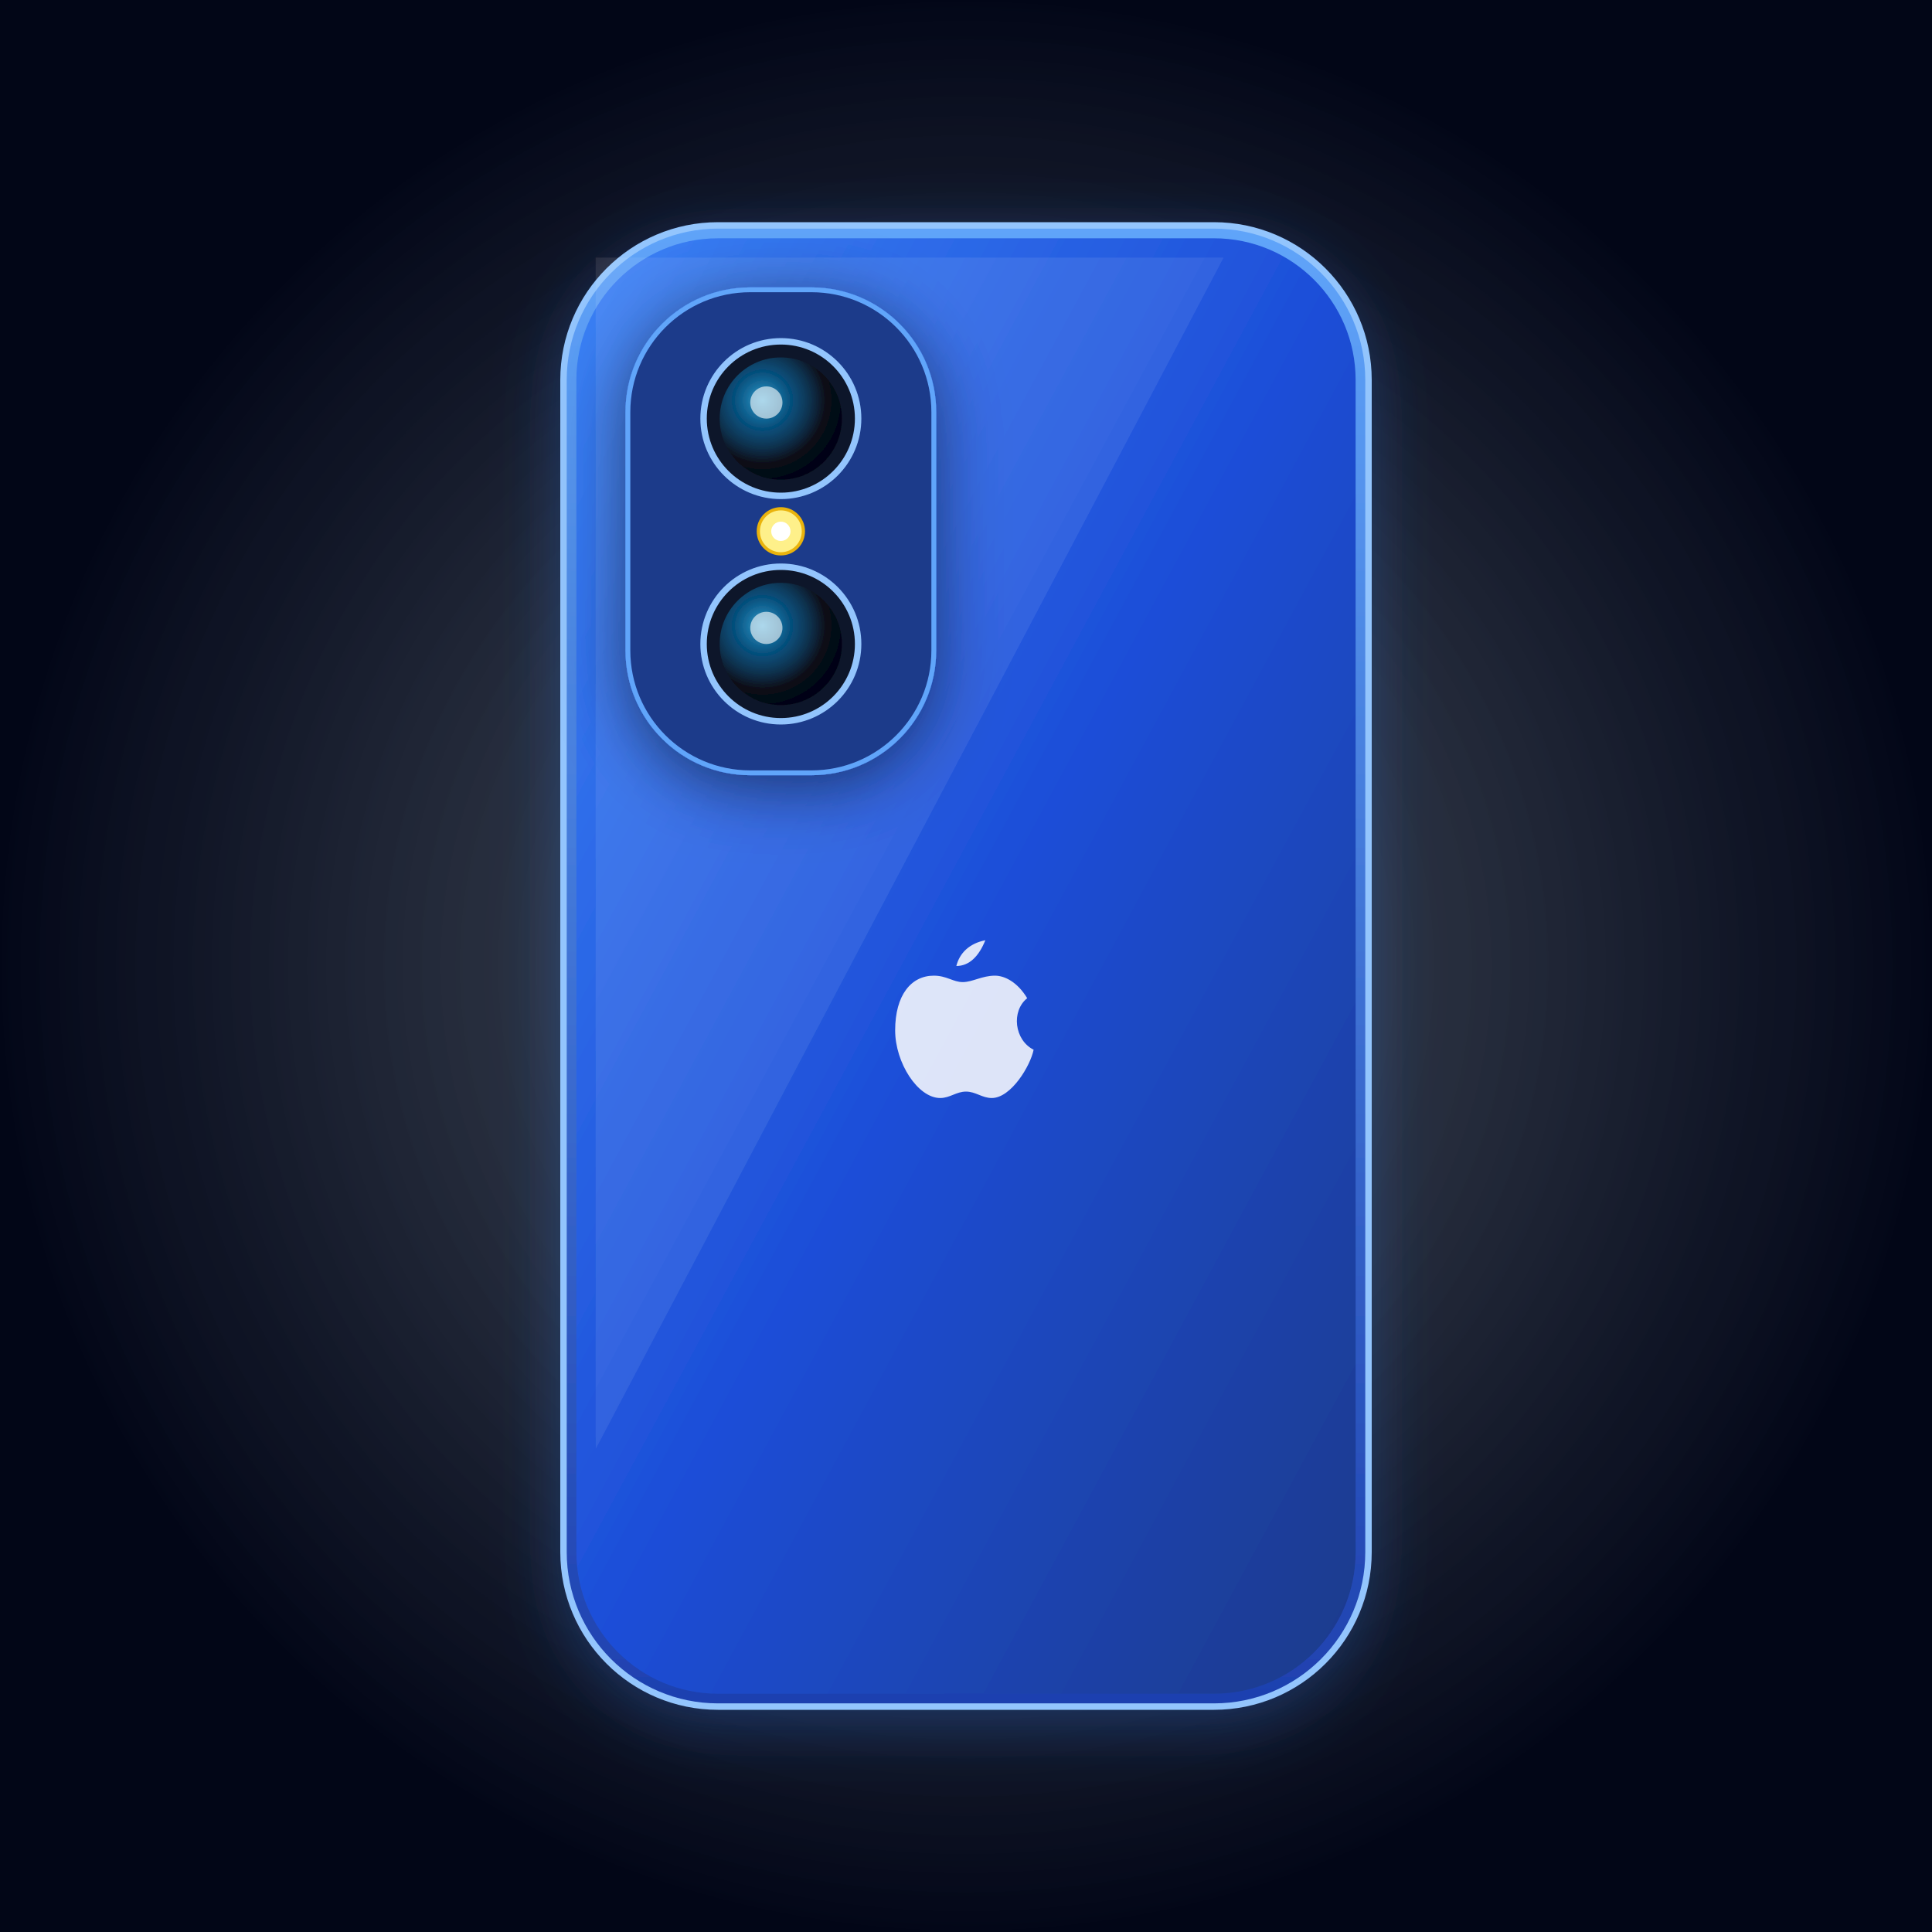
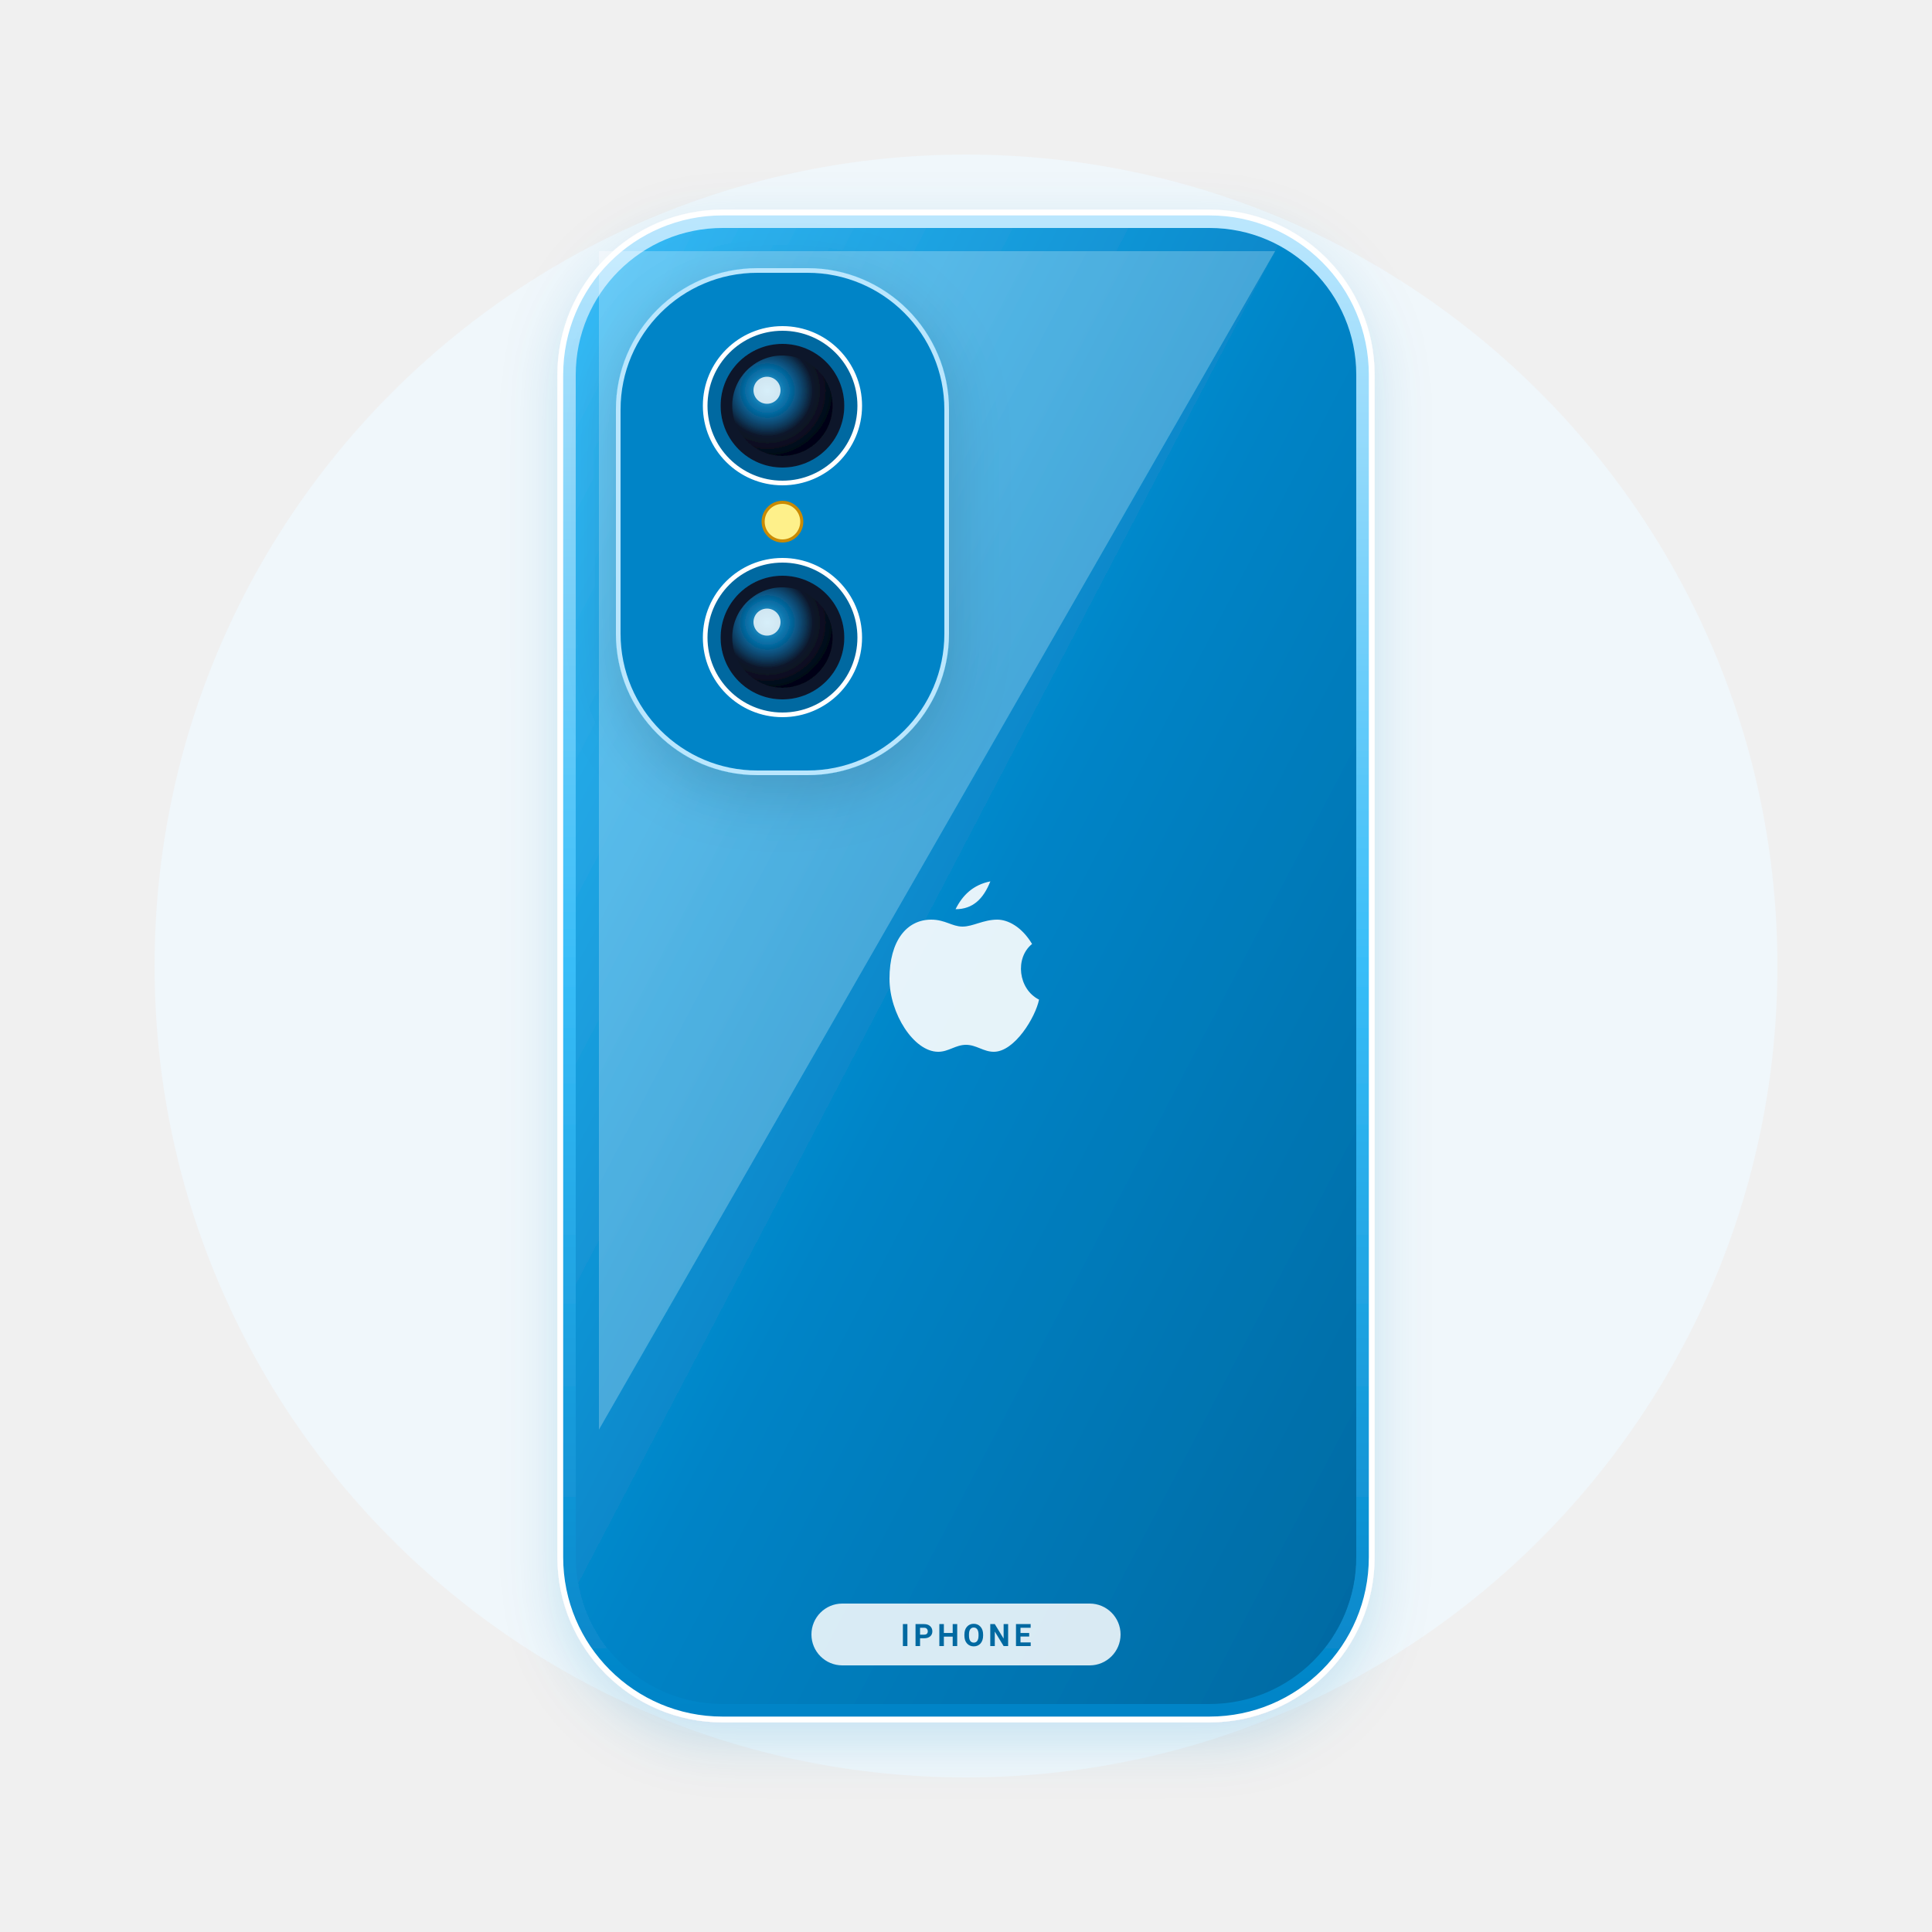
- <svg xmlns="http://www.w3.org/2000/svg" viewBox="0 0 600 600" width="100%" height="100%">
+ <svg xmlns="http://www.w3.org/2000/svg" viewBox="0 0 500 500" width="100%" height="100%">
  <defs>
-     <radialGradient id="baseBg" cx="50%" cy="50%" r="50%">
-       <stop offset="0%" stop-color="#1e293b" stop-opacity="0.8" />
-       <stop offset="100%" stop-color="#020617" stop-opacity="1" />
-     </radialGradient>
    <linearGradient id="baseBody" x1="0%" y1="0%" x2="100%" y2="100%">
-       <stop offset="0%" stop-color="#3b82f6" />
-       <stop offset="50%" stop-color="#1d4ed8" />
-       <stop offset="100%" stop-color="#1e3a8a" />
+       <stop offset="0%" stop-color="#38bdf8" />
+       <stop offset="50%" stop-color="#0284c7" />
+       <stop offset="100%" stop-color="#0369a1" />
    </linearGradient>
-     <linearGradient id="baseEdge" x1="0%" y1="0%" x2="0%" y2="100%">
-       <stop offset="0%" stop-color="#60a5fa" />
-       <stop offset="100%" stop-color="#1e40af" />
+     <linearGradient id="baseRim" x1="0%" y1="0%" x2="0%" y2="100%">
+       <stop offset="0%" stop-color="#bae6fd" />
+       <stop offset="50%" stop-color="#38bdf8" />
+       <stop offset="100%" stop-color="#0284c7" />
    </linearGradient>
    <radialGradient id="baseLens" cx="35%" cy="35%" r="65%">
-       <stop offset="0%" stop-color="#38bdf8" stop-opacity="0.8" />
-       <stop offset="35%" stop-color="#0369a1" stop-opacity="0.7" />
-       <stop offset="80%" stop-color="#090d16" stop-opacity="0.95" />
+       <stop offset="0%" stop-color="#38bdf8" stop-opacity="0.9" />
+       <stop offset="35%" stop-color="#0284c7" stop-opacity="0.75" />
+       <stop offset="70%" stop-color="#0f172a" stop-opacity="0.95" />
      <stop offset="100%" stop-color="#020617" />
    </radialGradient>
-     <filter id="baseShadow" x="-15%" y="-15%" width="130%" height="130%">
-       <feDropShadow dx="0" dy="25" stdDeviation="28" flood-color="#000000" flood-opacity="0.7" />
-       <feDropShadow dx="0" dy="5" stdDeviation="10" flood-color="#3b82f6" flood-opacity="0.3" />
+     <filter id="baseShadow" x="-20%" y="-10%" width="140%" height="130%">
+       <feDropShadow dx="0" dy="16" stdDeviation="20" flood-color="#0f172a" flood-opacity="0.22" />
+       <feDropShadow dx="0" dy="5" stdDeviation="7" flood-color="#0284c7" flood-opacity="0.18" />
    </filter>
  </defs>
-   <rect width="600" height="600" fill="url(#baseBg)" />
+   <circle cx="250" cy="250" r="210" fill="#f0f9ff" opacity="0.7" />
  <g filter="url(#baseShadow)">
-     <rect x="175" y="70" width="250" height="460" rx="48" fill="url(#baseEdge)" stroke="#93c5fd" stroke-width="2" />
-     <rect x="179" y="74" width="242" height="452" rx="44" fill="url(#baseBody)" />
-     <path d="M 185,80 L 380,80 L 185,450 Z" fill="#ffffff" opacity="0.08" />
-     <rect x="195" y="90" width="95" height="150" rx="38" fill="#1e3a8a" stroke="#60a5fa" stroke-width="1.5" filter="drop-shadow(0 4px 10px rgba(0,0,0,0.5))" />
-     <circle cx="242.5" cy="130" r="24" fill="#0f172a" stroke="#93c5fd" stroke-width="2" />
-     <circle cx="242.5" cy="130" r="19" fill="url(#baseLens)" />
-     <circle cx="238" cy="125" r="5" fill="#ffffff" opacity="0.6" />
-     <circle cx="242.5" cy="200" r="24" fill="#0f172a" stroke="#93c5fd" stroke-width="2" />
-     <circle cx="242.5" cy="200" r="19" fill="url(#baseLens)" />
-     <circle cx="238" cy="195" r="5" fill="#ffffff" opacity="0.6" />
-     <circle cx="242.5" cy="165" r="7" fill="#fef08a" stroke="#eab308" stroke-width="1" />
-     <circle cx="242.5" cy="165" r="3" fill="#ffffff" />
-     <path d="M 297,300 C 298,296 301,293 306,292 C 304,297 301,300 297,300 Z M 309,303 C 305,303 302,305 299,305 C 296,305 294,303 290,303 C 283,303 278,309 278,320 C 278,330 285,341 292,341 C 295,341 297,339 300,339 C 303,339 305,341 308,341 C 314,341 320,331 321,326 C 315,323 314,314 319,310 C 316,305 312,303 309,303 Z" fill="#ffffff" opacity="0.85" />
+     <rect x="145" y="55" width="210" height="390" rx="42" fill="url(#baseRim)" stroke="#ffffff" stroke-width="1.5" />
+     <rect x="149" y="59" width="202" height="382" rx="38" fill="url(#baseBody)" />
+     <path d="M 155,65 L 330,65 L 155,370 Z" fill="#ffffff" opacity="0.25" />
+     <rect x="160" y="70" width="85" height="130" rx="36" fill="#0284c7" stroke="#bae6fd" stroke-width="1.2" filter="drop-shadow(0 4px 8px rgba(0,0,0,0.15))" />
+     <circle cx="202.5" cy="105" r="20" fill="#0369a1" stroke="#ffffff" stroke-width="1.2" />
+     <circle cx="202.5" cy="105" r="16" fill="#0f172a" />
+     <circle cx="202.5" cy="105" r="13" fill="url(#baseLens)" />
+     <circle cx="198.5" cy="101" r="3.5" fill="#ffffff" opacity="0.8" />
+     <circle cx="202.5" cy="165" r="20" fill="#0369a1" stroke="#ffffff" stroke-width="1.2" />
+     <circle cx="202.5" cy="165" r="16" fill="#0f172a" />
+     <circle cx="202.5" cy="165" r="13" fill="url(#baseLens)" />
+     <circle cx="198.5" cy="161" r="3.5" fill="#ffffff" opacity="0.8" />
+     <circle cx="202.5" cy="135" r="5" fill="#fef08a" stroke="#ca8a04" stroke-width="0.8" />
+     <g transform="translate(250, 265) scale(0.9)">
+       <path d="M -3,-33 C -1,-37 2,-40 7,-41 C 5,-36 2,-33 -3,-33 Z M 9,-30 C 5,-30 2,-28 -1,-28 C -4,-28 -6,-30 -10,-30 C -17,-30 -22,-24 -22,-13 C -22,-3 -15,8 -8,8 C -5,8 -3,6 0,6 C 3,6 5,8 8,8 C 14,8 20,-2 21,-7 C 15,-10 14,-19 19,-23 C 16,-28 12,-30 9,-30 Z" fill="#ffffff" opacity="0.9" />
+     </g>
+     <rect x="210" y="415" width="80" height="16" rx="8" fill="#ffffff" opacity="0.85" />
+     <text x="250" y="426" font-family="-apple-system, BlinkMacSystemFont, 'Segoe UI', Roboto, sans-serif" font-size="8" font-weight="700" fill="#0369a1" text-anchor="middle" letter-spacing="1">IPHONE</text>
  </g>
</svg>
